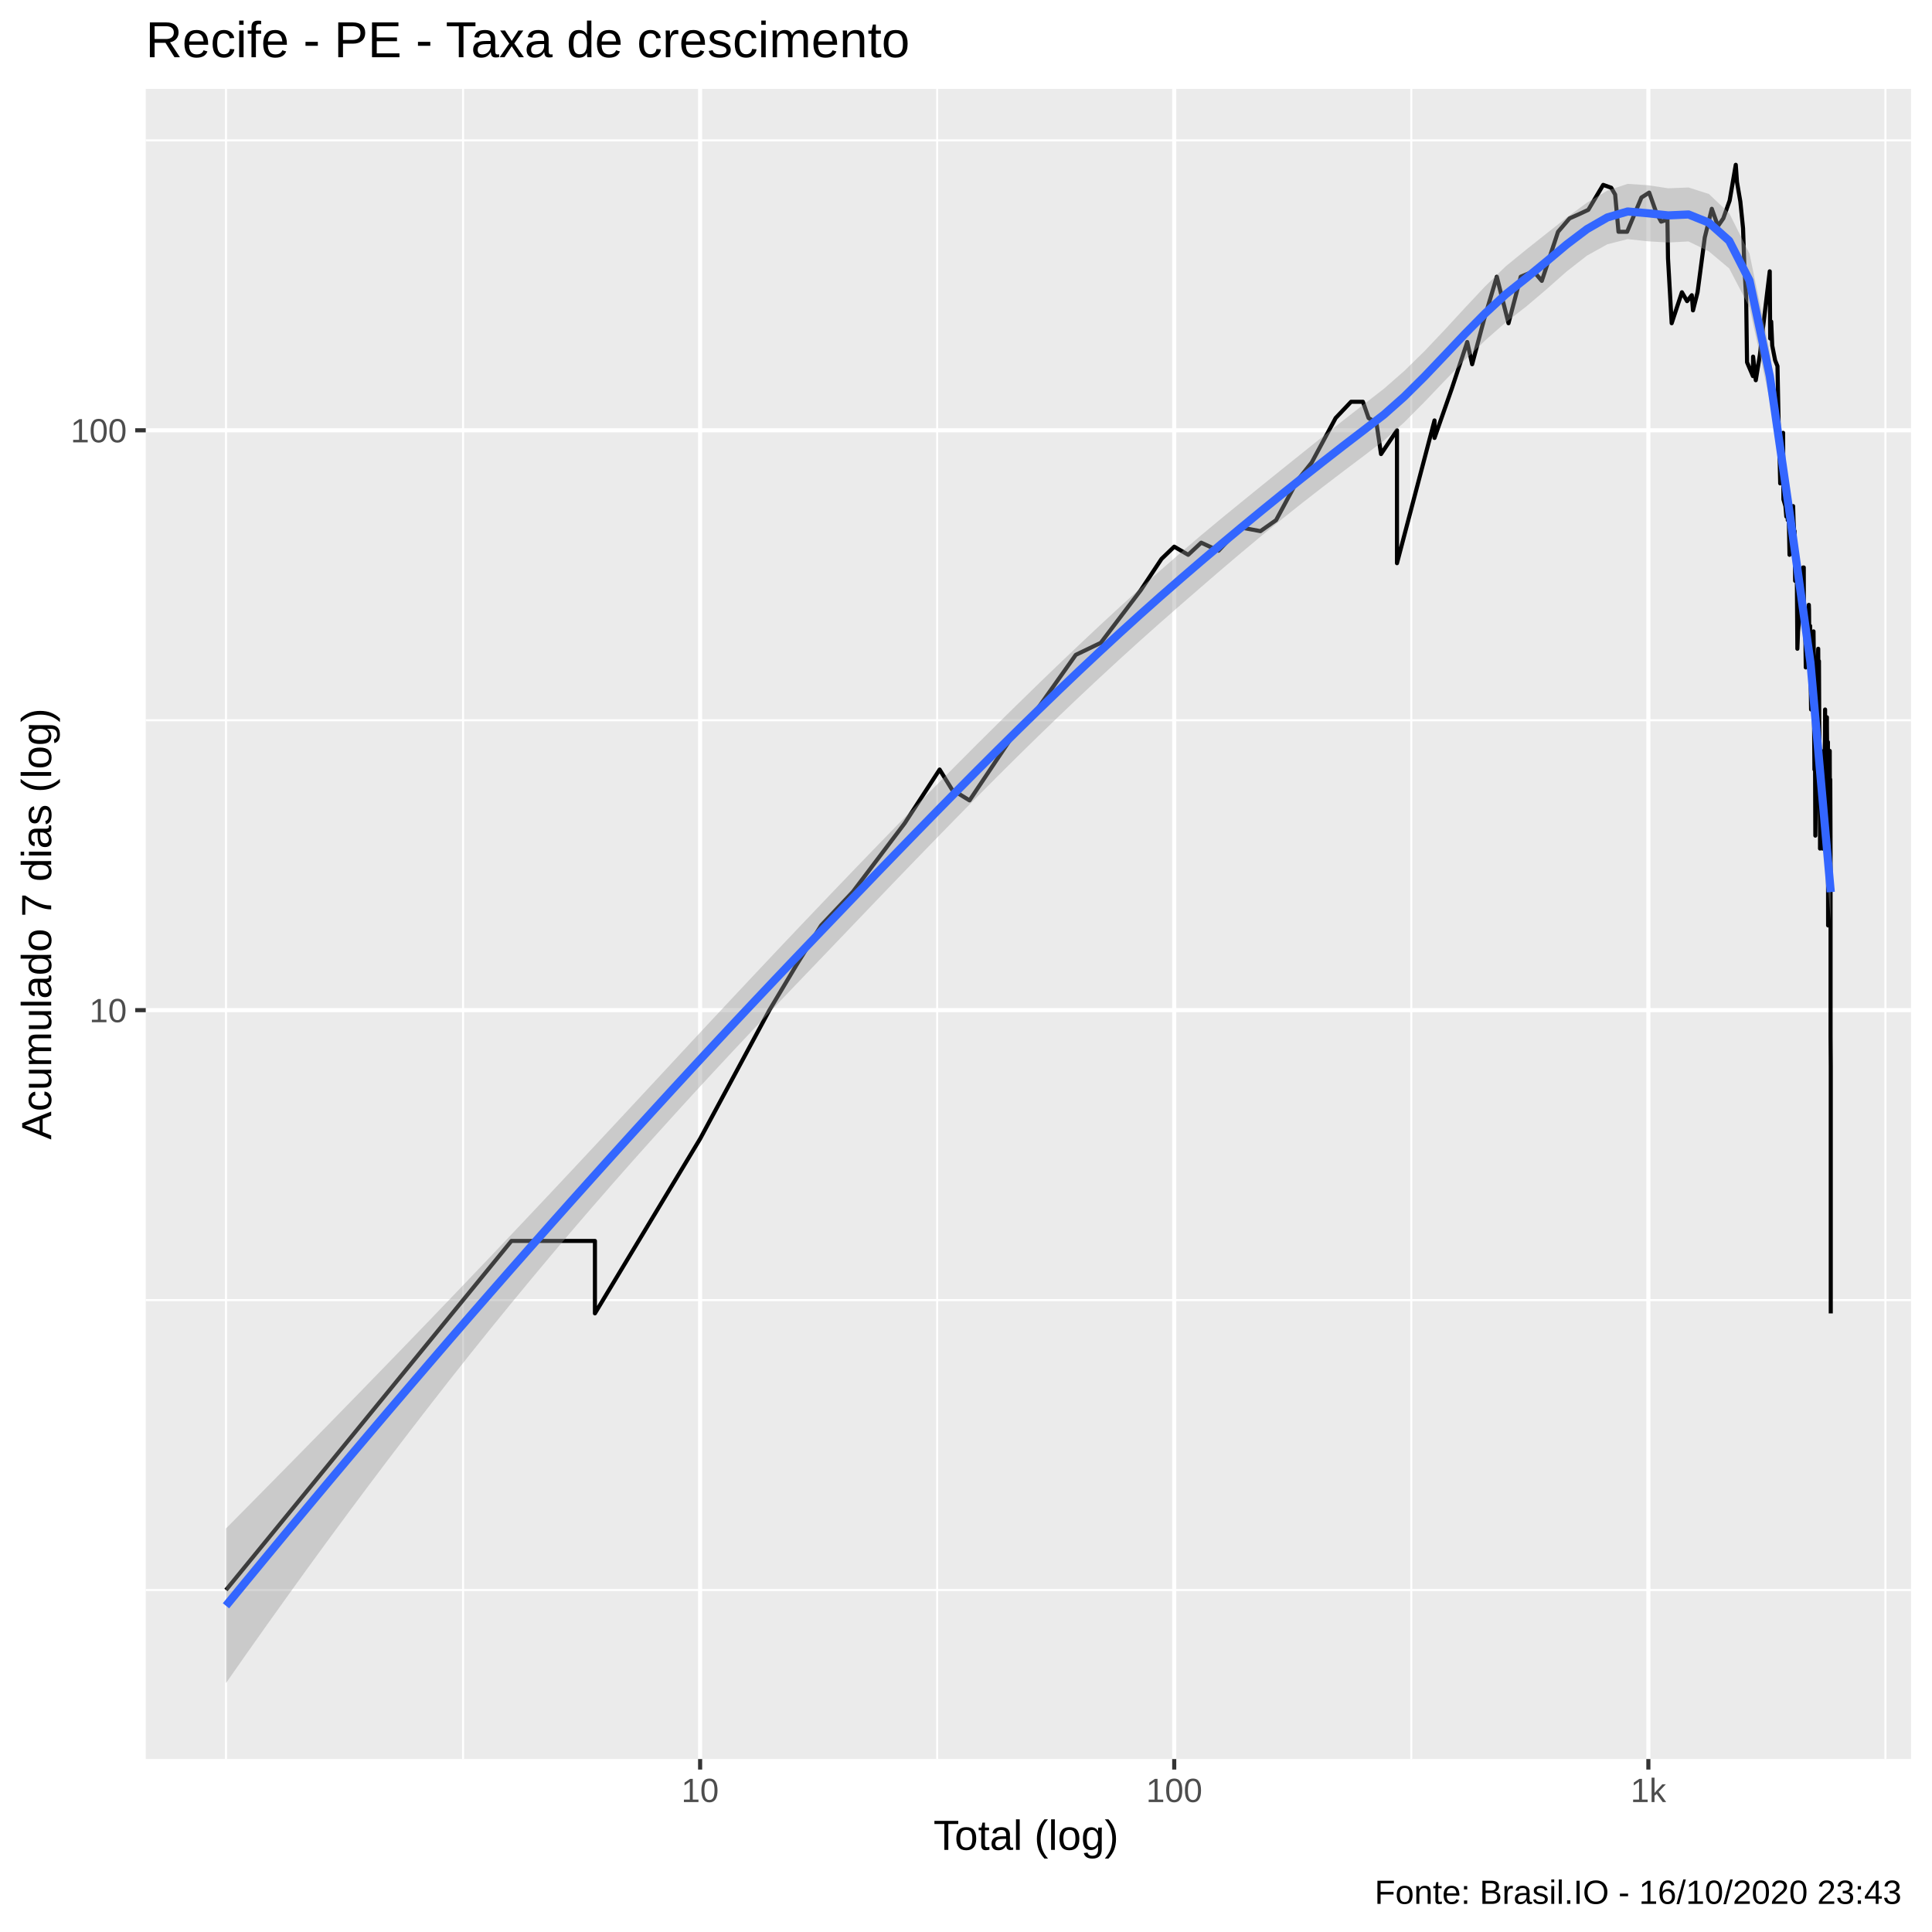
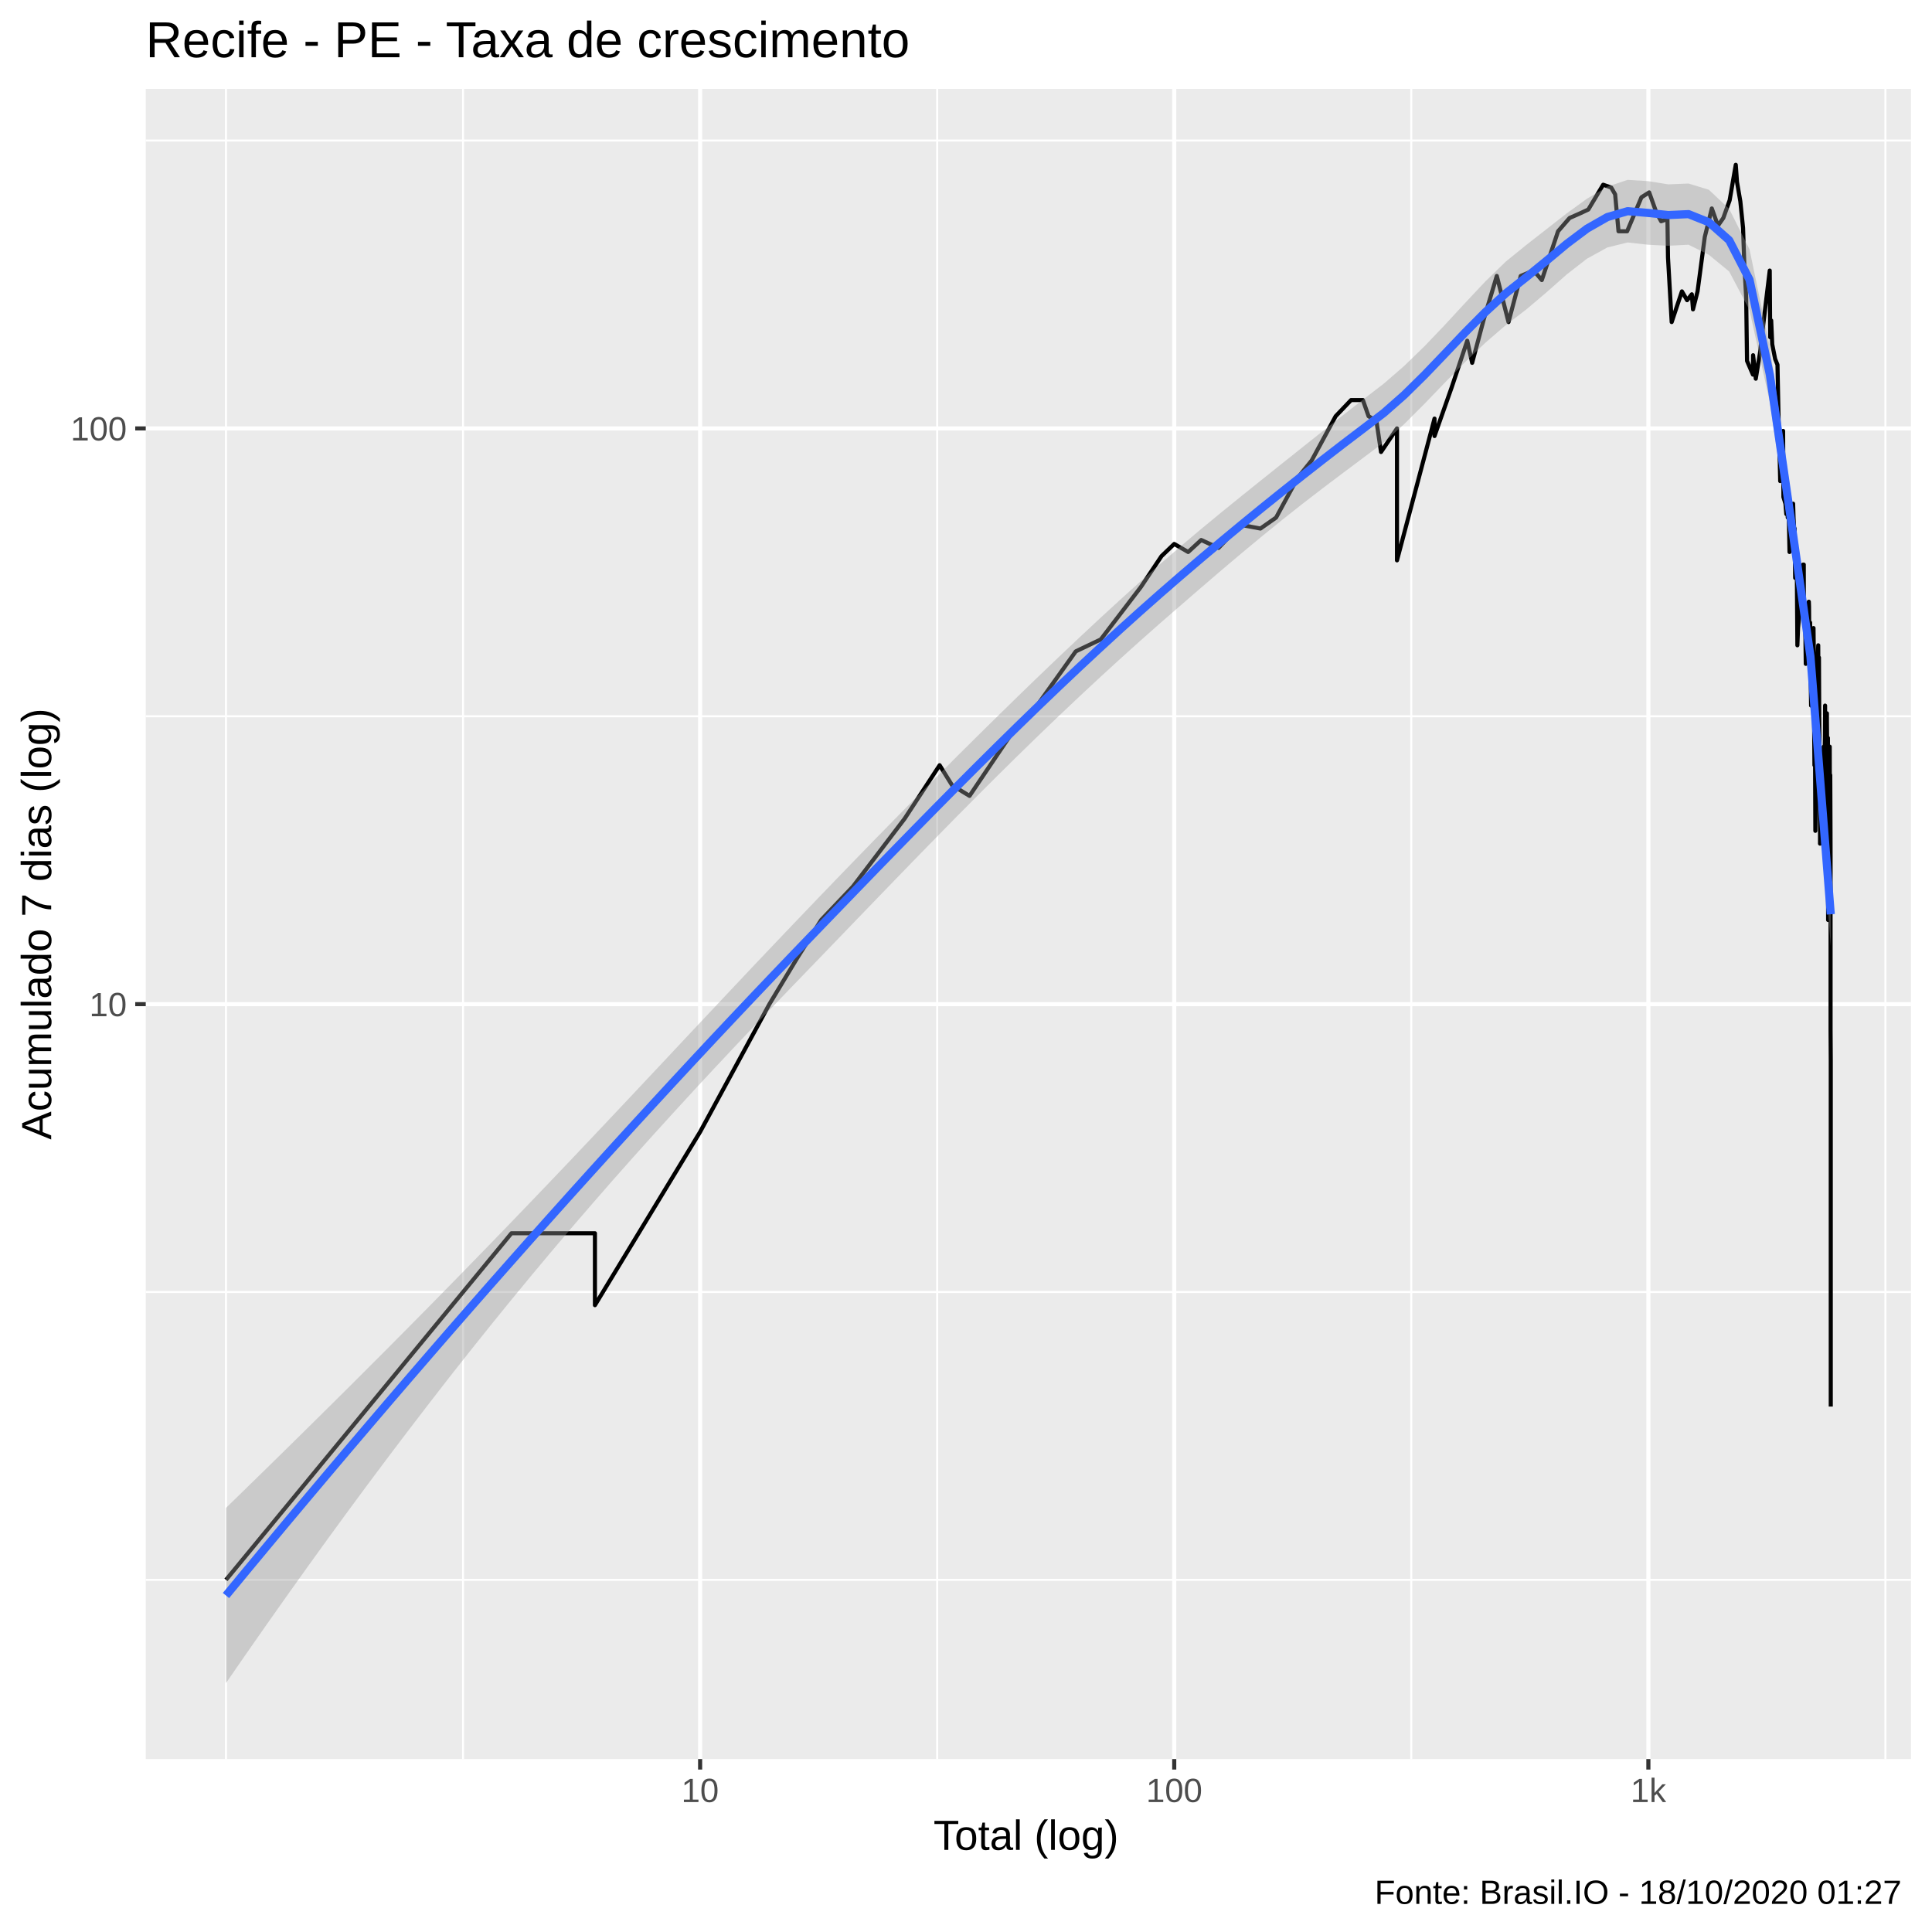
<svg xmlns="http://www.w3.org/2000/svg" viewBox="0 0 504.00 504.00">
  <defs>
    <style type="text/css">
    line, polyline, polygon, path, rect, circle {
      fill: none;
      stroke: #000000;
      stroke-linecap: round;
      stroke-linejoin: round;
      stroke-miterlimit: 10.00;
    }
  </style>
  </defs>
  <rect width="100%" height="100%" style="stroke: none; fill: #FFFFFF;" />
  <rect x="-0" y="0.00" width="504.00" height="504.00" style="stroke-width: 1.07; stroke: #FFFFFF; fill: #FFFFFF;" />
  <defs>
    <clipPath id="cpMzguMDJ8NDk4LjUyfDQ1OC44OHwyMy4xOQ==">
      <rect x="38.02" y="23.19" width="460.50" height="435.69" />
    </clipPath>
  </defs>
  <rect x="38.02" y="23.19" width="460.50" height="435.69" style="stroke-width: 1.07; stroke: none; fill: #EBEBEB;" clip-path="url(#cpMzguMDJ8NDk4LjUyfDQ1OC44OHwyMy4xOQ==)" />
-   <polyline points="38.02,414.79 498.52,414.79 " style="stroke-width: 0.53; stroke: #FFFFFF; stroke-linecap: butt;" clip-path="url(#cpMzguMDJ8NDk4LjUyfDQ1OC44OHwyMy4xOQ==)" />
-   <polyline points="38.02,339.16 498.52,339.16 " style="stroke-width: 0.53; stroke: #FFFFFF; stroke-linecap: butt;" clip-path="url(#cpMzguMDJ8NDk4LjUyfDQ1OC44OHwyMy4xOQ==)" />
-   <polyline points="38.02,187.89 498.52,187.89 " style="stroke-width: 0.53; stroke: #FFFFFF; stroke-linecap: butt;" clip-path="url(#cpMzguMDJ8NDk4LjUyfDQ1OC44OHwyMy4xOQ==)" />
-   <polyline points="38.02,36.62 498.52,36.62 " style="stroke-width: 0.53; stroke: #FFFFFF; stroke-linecap: butt;" clip-path="url(#cpMzguMDJ8NDk4LjUyfDQ1OC44OHwyMy4xOQ==)" />
+   <polyline points="38.02,412.14 498.52,412.14 " style="stroke-width: 0.53; stroke: #FFFFFF; stroke-linecap: butt;" clip-path="url(#cpMzguMDJ8NDk4LjUyfDQ1OC44OHwyMy4xOQ==)" />
+   <polyline points="38.02,337.04 498.52,337.04 " style="stroke-width: 0.53; stroke: #FFFFFF; stroke-linecap: butt;" clip-path="url(#cpMzguMDJ8NDk4LjUyfDQ1OC44OHwyMy4xOQ==)" />
+   <polyline points="38.02,186.85 498.52,186.85 " style="stroke-width: 0.53; stroke: #FFFFFF; stroke-linecap: butt;" clip-path="url(#cpMzguMDJ8NDk4LjUyfDQ1OC44OHwyMy4xOQ==)" />
+   <polyline points="38.02,36.66 498.52,36.66 " style="stroke-width: 0.53; stroke: #FFFFFF; stroke-linecap: butt;" clip-path="url(#cpMzguMDJ8NDk4LjUyfDQ1OC44OHwyMy4xOQ==)" />
  <polyline points="58.95,458.88 58.95,23.19 " style="stroke-width: 0.53; stroke: #FFFFFF; stroke-linecap: butt;" clip-path="url(#cpMzguMDJ8NDk4LjUyfDQ1OC44OHwyMy4xOQ==)" />
  <polyline points="120.80,458.88 120.80,23.19 " style="stroke-width: 0.53; stroke: #FFFFFF; stroke-linecap: butt;" clip-path="url(#cpMzguMDJ8NDk4LjUyfDQ1OC44OHwyMy4xOQ==)" />
  <polyline points="244.48,458.88 244.48,23.19 " style="stroke-width: 0.53; stroke: #FFFFFF; stroke-linecap: butt;" clip-path="url(#cpMzguMDJ8NDk4LjUyfDQ1OC44OHwyMy4xOQ==)" />
  <polyline points="368.16,458.88 368.16,23.19 " style="stroke-width: 0.53; stroke: #FFFFFF; stroke-linecap: butt;" clip-path="url(#cpMzguMDJ8NDk4LjUyfDQ1OC44OHwyMy4xOQ==)" />
  <polyline points="491.85,458.88 491.85,23.19 " style="stroke-width: 0.53; stroke: #FFFFFF; stroke-linecap: butt;" clip-path="url(#cpMzguMDJ8NDk4LjUyfDQ1OC44OHwyMy4xOQ==)" />
-   <polyline points="38.02,263.52 498.52,263.52 " style="stroke-width: 1.07; stroke: #FFFFFF; stroke-linecap: butt;" clip-path="url(#cpMzguMDJ8NDk4LjUyfDQ1OC44OHwyMy4xOQ==)" />
-   <polyline points="38.02,112.25 498.52,112.25 " style="stroke-width: 1.07; stroke: #FFFFFF; stroke-linecap: butt;" clip-path="url(#cpMzguMDJ8NDk4LjUyfDQ1OC44OHwyMy4xOQ==)" />
+   <polyline points="38.02,261.95 498.52,261.95 " style="stroke-width: 1.07; stroke: #FFFFFF; stroke-linecap: butt;" clip-path="url(#cpMzguMDJ8NDk4LjUyfDQ1OC44OHwyMy4xOQ==)" />
+   <polyline points="38.02,111.76 498.52,111.76 " style="stroke-width: 1.07; stroke: #FFFFFF; stroke-linecap: butt;" clip-path="url(#cpMzguMDJ8NDk4LjUyfDQ1OC44OHwyMy4xOQ==)" />
  <polyline points="182.64,458.88 182.64,23.19 " style="stroke-width: 1.07; stroke: #FFFFFF; stroke-linecap: butt;" clip-path="url(#cpMzguMDJ8NDk4LjUyfDQ1OC44OHwyMy4xOQ==)" />
  <polyline points="306.32,458.88 306.32,23.19 " style="stroke-width: 1.07; stroke: #FFFFFF; stroke-linecap: butt;" clip-path="url(#cpMzguMDJ8NDk4LjUyfDQ1OC44OHwyMy4xOQ==)" />
  <polyline points="430.01,458.88 430.01,23.19 " style="stroke-width: 1.07; stroke: #FFFFFF; stroke-linecap: butt;" clip-path="url(#cpMzguMDJ8NDk4LjUyfDQ1OC44OHwyMy4xOQ==)" />
-   <polyline points="58.95,414.79 96.19,369.26 117.97,342.62 133.42,323.72 133.42,323.72 133.42,323.72 133.42,323.72 145.41,323.72 155.20,323.72 155.20,342.62 182.64,297.08 200.71,263.52 207.88,251.55 214.21,241.42 222.49,232.65 235.99,214.78 245.12,200.75 248.37,206.01 252.92,208.80 264.61,191.35 269.09,187.11 280.64,170.83 287.16,167.70 297.59,153.96 303.00,145.81 306.32,142.61 309.96,144.73 313.36,141.57 317.88,143.66 323.62,137.59 328.81,138.56 332.89,135.69 338.49,125.29 342.19,120.65 348.43,109.05 352.45,104.81 355.54,104.81 357.02,109.05 359.07,110.31 360.27,118.45 364.43,112.25 364.43,130.28 364.43,146.92 374.22,109.68 374.22,114.25 378.73,101.38 382.76,89.22 384.04,95.02 387.11,83.46 390.47,72.19 393.52,84.32 396.71,72.19 400.09,70.78 402.21,73.27 406.45,60.46 409.45,56.97 411.99,55.84 414.34,54.74 418.22,48.23 420.32,48.98 421.34,50.76 422.22,60.46 424.47,60.46 428.20,51.53 430.22,50.24 432.11,55.57 433.34,57.82 434.19,57.54 434.98,56.97 435.13,67.38 436.09,84.32 438.76,76.24 440.11,78.56 441.34,77.01 441.65,80.97 442.84,76.24 444.72,61.97 446.56,54.47 448.16,58.98 449.56,56.97 451.21,52.32 452.81,42.99 453.13,47.49 454.00,52.58 454.71,59.57 455.05,69.40 455.52,77.78 455.75,94.51 457.29,98.12 457.33,93.03 458.03,99.19 459.11,92.54 459.85,86.06 461.01,76.24 461.67,70.78 461.79,88.30 462.05,83.89 462.32,90.15 463.08,94.01 463.69,95.52 464.00,110.95 464.26,119.91 464.40,126.10 464.43,118.45 465.16,112.91 465.24,130.28 465.77,132.03 465.99,134.75 466.32,132.03 466.37,135.69 466.54,129.42 466.83,144.73 467.16,135.69 467.77,132.03 467.88,135.69 468.09,139.55 468.17,138.56 468.20,143.66 468.30,151.53 468.72,146.92 468.88,169.24 469.06,164.71 469.32,161.86 469.45,159.12 469.50,157.79 469.73,151.53 470.09,153.96 470.37,148.04 470.55,148.04 470.57,159.12 470.62,163.27 470.70,161.86 470.92,161.86 471.07,174.11 471.40,170.83 471.65,166.19 471.79,159.12 471.87,157.79 471.92,159.12 471.99,167.70 472.21,163.27 472.33,175.82 472.46,185.09 472.70,177.57 472.75,179.37 472.84,175.82 473.09,164.71 473.18,172.45 473.18,181.22 473.23,187.11 473.33,200.75 473.42,195.88 473.49,198.27 473.57,217.99 473.83,198.27 473.99,183.13 474.18,172.45 474.32,169.24 474.35,174.11 474.42,174.11 474.51,172.45 474.58,187.11 474.65,195.88 474.79,217.99 474.79,221.36 474.82,198.27 474.96,208.80 475.03,211.72 475.12,208.80 475.21,206.01 475.30,214.78 475.35,206.01 475.40,200.75 475.40,221.36 475.63,200.75 475.76,195.88 475.86,195.88 475.88,203.33 476.06,193.58 476.08,191.35 476.11,185.09 476.13,211.72 476.20,221.36 476.58,187.11 476.58,189.19 476.70,200.75 476.70,195.88 476.70,198.27 476.79,193.58 476.85,193.58 476.90,241.42 477.08,211.72 477.14,217.99 477.19,211.72 477.32,195.88 477.34,203.33 477.41,203.33 477.46,203.33 477.52,217.99 477.54,224.91 477.54,232.65 477.54,263.52 477.54,270.44 477.59,278.18 477.59,297.08 477.59,342.62 " style="stroke-width: 1.07; stroke-linecap: butt;" clip-path="url(#cpMzguMDJ8NDk4LjUyfDQ1OC44OHwyMy4xOQ==)" />
-   <polygon points="58.95,398.73 64.25,393.38 69.55,388.01 74.85,382.63 80.15,377.24 85.45,371.83 90.75,366.40 96.05,360.96 101.35,355.50 106.65,350.02 111.95,344.53 117.24,339.01 122.54,333.47 127.84,327.91 133.14,322.32 138.44,316.71 143.74,311.09 149.04,305.44 154.34,299.77 159.64,294.09 164.94,288.40 170.24,282.70 175.54,277.00 180.83,271.30 186.13,265.62 191.43,259.95 196.73,254.30 202.03,248.67 207.33,243.07 212.63,237.50 217.93,231.95 223.23,226.43 228.53,220.94 233.83,215.48 239.13,210.06 244.43,204.67 249.72,199.33 255.02,194.02 260.32,188.75 265.62,183.54 270.92,178.37 276.22,173.26 281.52,168.21 286.82,163.23 292.12,158.33 297.42,153.51 302.72,148.79 308.02,144.17 313.31,139.66 318.61,135.25 323.91,130.92 329.21,126.62 334.51,122.35 339.81,118.10 345.11,113.86 350.41,109.66 355.71,105.53 361.01,101.42 366.31,96.78 371.61,91.59 376.90,86.01 382.20,80.26 387.50,74.62 392.80,69.47 398.10,65.15 403.40,60.95 408.70,56.75 414.00,52.87 419.30,49.73 424.60,47.97 429.90,48.32 435.20,49.12 440.49,48.91 445.79,50.60 451.09,55.60 456.39,66.17 461.69,91.72 466.99,128.96 472.29,167.54 477.59,225.36 477.59,240.07 472.29,178.08 466.99,140.65 461.69,104.46 456.39,80.16 451.09,70.02 445.79,65.58 440.49,62.99 435.20,63.26 429.90,62.95 424.60,62.38 419.30,63.73 414.00,66.68 408.70,70.81 403.40,75.50 398.10,80.00 392.80,84.10 387.50,88.74 382.20,93.86 376.90,99.31 371.61,104.85 366.31,110.18 361.01,114.93 355.71,118.97 350.41,122.97 345.11,127.01 339.81,131.13 334.51,135.35 329.21,139.67 323.91,144.10 318.61,148.60 313.31,153.17 308.02,157.77 302.72,162.41 297.42,167.13 292.12,171.94 286.82,176.83 281.52,181.80 276.22,186.85 270.92,191.97 265.62,197.16 260.32,202.43 255.02,207.75 249.72,213.13 244.43,218.55 239.13,224.02 233.83,229.51 228.53,235.03 223.23,240.56 217.93,246.10 212.63,251.64 207.33,257.17 202.03,262.73 196.73,268.32 191.43,273.96 186.13,279.65 180.83,285.39 175.54,291.19 170.24,297.06 164.94,302.99 159.64,309.00 154.34,315.08 149.04,321.25 143.74,327.50 138.44,333.84 133.14,340.27 127.84,346.78 122.54,353.38 117.24,360.07 111.95,366.85 106.65,373.71 101.35,380.65 96.05,387.68 90.75,394.79 85.45,401.97 80.15,409.24 74.85,416.59 69.55,424.01 64.25,431.50 58.95,439.07 " style="stroke-width: 0.00; stroke: none; fill: #999999; fill-opacity: 0.40;" clip-path="url(#cpMzguMDJ8NDk4LjUyfDQ1OC44OHwyMy4xOQ==)" />
-   <polyline points="58.95,398.73 64.25,393.38 69.55,388.01 74.85,382.63 80.15,377.24 85.45,371.83 90.75,366.40 96.05,360.96 101.35,355.50 106.65,350.02 111.95,344.53 117.24,339.01 122.54,333.47 127.84,327.91 133.14,322.32 138.44,316.71 143.74,311.09 149.04,305.44 154.34,299.77 159.64,294.09 164.94,288.40 170.24,282.70 175.54,277.00 180.83,271.30 186.13,265.62 191.43,259.95 196.73,254.30 202.03,248.67 207.33,243.07 212.63,237.50 217.93,231.95 223.23,226.43 228.53,220.94 233.83,215.48 239.13,210.06 244.43,204.67 249.72,199.33 255.02,194.02 260.32,188.75 265.62,183.54 270.92,178.37 276.22,173.26 281.52,168.21 286.82,163.23 292.12,158.33 297.42,153.51 302.72,148.79 308.02,144.17 313.31,139.66 318.61,135.25 323.91,130.92 329.21,126.62 334.51,122.35 339.81,118.10 345.11,113.86 350.41,109.66 355.71,105.53 361.01,101.42 366.31,96.78 371.61,91.59 376.90,86.01 382.20,80.26 387.50,74.62 392.80,69.47 398.10,65.15 403.40,60.95 408.70,56.75 414.00,52.87 419.30,49.73 424.60,47.97 429.90,48.32 435.20,49.12 440.49,48.91 445.79,50.60 451.09,55.60 456.39,66.17 461.69,91.72 466.99,128.96 472.29,167.54 477.59,225.36 " style="stroke-width: 2.13; stroke: none;" clip-path="url(#cpMzguMDJ8NDk4LjUyfDQ1OC44OHwyMy4xOQ==)" />
-   <polyline points="477.59,240.07 472.29,178.08 466.99,140.65 461.69,104.46 456.39,80.16 451.09,70.02 445.79,65.58 440.49,62.99 435.20,63.26 429.90,62.95 424.60,62.38 419.30,63.73 414.00,66.68 408.70,70.81 403.40,75.50 398.10,80.00 392.80,84.10 387.50,88.74 382.20,93.86 376.90,99.31 371.61,104.85 366.31,110.18 361.01,114.93 355.71,118.97 350.41,122.97 345.11,127.01 339.81,131.13 334.51,135.35 329.21,139.67 323.91,144.10 318.61,148.60 313.31,153.17 308.02,157.77 302.72,162.41 297.42,167.13 292.12,171.94 286.82,176.83 281.52,181.80 276.22,186.85 270.92,191.97 265.62,197.16 260.32,202.43 255.02,207.75 249.72,213.13 244.43,218.55 239.13,224.02 233.83,229.51 228.53,235.03 223.23,240.56 217.93,246.10 212.63,251.64 207.33,257.17 202.03,262.73 196.73,268.32 191.43,273.96 186.13,279.65 180.83,285.39 175.54,291.19 170.24,297.06 164.94,302.99 159.64,309.00 154.34,315.08 149.04,321.25 143.74,327.50 138.44,333.84 133.14,340.27 127.84,346.78 122.54,353.38 117.24,360.07 111.95,366.85 106.65,373.71 101.35,380.65 96.05,387.68 90.75,394.79 85.45,401.97 80.15,409.24 74.85,416.59 69.55,424.01 64.25,431.50 58.95,439.07 " style="stroke-width: 2.13; stroke: none;" clip-path="url(#cpMzguMDJ8NDk4LjUyfDQ1OC44OHwyMy4xOQ==)" />
-   <polyline points="58.95,418.90 64.25,412.44 69.55,406.01 74.85,399.61 80.15,393.24 85.45,386.90 90.75,380.59 96.05,374.32 101.35,368.08 106.65,361.87 111.95,355.69 117.24,349.54 122.54,343.42 127.84,337.34 133.14,331.29 138.44,325.28 143.74,319.29 149.04,313.34 154.34,307.43 159.64,301.54 164.94,295.69 170.24,289.88 175.54,284.09 180.83,278.35 186.13,272.63 191.43,266.95 196.73,261.31 202.03,255.70 207.33,250.12 212.63,244.57 217.93,239.03 223.23,233.50 228.53,227.98 233.83,222.50 239.13,217.04 244.43,211.61 249.72,206.23 255.02,200.88 260.32,195.59 265.62,190.35 270.92,185.17 276.22,180.05 281.52,175.00 286.82,170.03 292.12,165.13 297.42,160.32 302.72,155.60 308.02,150.97 313.31,146.42 318.61,141.93 323.91,137.51 329.21,133.15 334.51,128.85 339.81,124.61 345.11,120.44 350.41,116.31 355.71,112.25 361.01,108.18 366.31,103.48 371.61,98.22 376.90,92.66 382.20,87.06 387.50,81.68 392.80,76.78 398.10,72.57 403.40,68.23 408.70,63.78 414.00,59.77 419.30,56.73 424.60,55.17 429.90,55.64 435.20,56.19 440.49,55.95 445.79,58.09 451.09,62.81 456.39,73.17 461.69,98.09 466.99,134.80 472.29,172.81 477.59,232.72 " style="stroke-width: 2.13; stroke: #3366FF; stroke-linecap: butt;" clip-path="url(#cpMzguMDJ8NDk4LjUyfDQ1OC44OHwyMy4xOQ==)" />
+   <polyline points="58.95,412.14 96.19,366.93 117.97,340.48 133.42,321.72 133.42,321.72 133.42,321.72 133.42,321.72 145.41,321.72 155.20,321.72 155.20,340.48 182.64,295.27 200.71,261.95 207.88,250.06 214.21,240.00 222.49,231.29 235.99,213.56 245.12,199.62 248.37,204.85 252.92,207.62 264.61,190.29 269.09,186.08 280.64,169.92 287.16,166.81 297.59,153.17 303.00,145.08 306.32,141.90 309.96,144.00 313.36,140.87 317.88,142.94 323.62,136.91 328.81,137.88 332.89,135.02 338.49,124.70 342.19,120.10 348.43,108.58 352.45,104.37 355.54,104.37 357.02,108.58 359.07,109.83 360.27,117.91 364.43,111.76 364.43,129.66 364.43,146.18 374.22,109.20 374.22,113.75 378.73,100.96 382.76,88.89 384.04,94.65 387.11,83.17 390.47,71.99 393.52,84.02 396.71,71.99 400.09,70.58 402.21,73.06 406.45,60.33 409.45,56.87 411.99,55.75 414.34,54.66 418.22,48.19 420.32,48.93 421.34,50.70 422.22,60.33 424.47,60.33 428.20,51.47 430.22,50.19 432.11,55.48 433.34,57.72 434.19,57.43 434.98,56.87 435.13,67.20 436.09,84.02 438.76,76.01 440.11,78.31 441.34,76.77 441.65,80.70 442.84,76.01 444.72,61.83 446.56,54.38 448.16,58.86 449.56,56.87 451.21,52.25 452.81,42.99 453.13,47.46 454.00,52.52 454.71,59.45 455.05,69.21 455.52,77.53 455.75,94.15 457.29,97.73 457.33,92.67 458.03,98.79 459.11,92.18 459.85,85.75 461.01,76.01 461.67,70.58 461.79,87.97 462.05,83.60 462.32,89.81 463.08,93.65 463.69,95.15 464.00,110.47 464.26,119.36 464.40,125.50 464.43,117.91 465.16,112.41 465.24,129.66 465.77,131.40 465.99,134.10 466.32,131.40 466.37,135.02 466.54,128.81 466.83,144.00 467.16,135.02 467.77,131.40 467.88,135.02 468.09,138.86 468.17,137.88 468.20,142.94 468.30,150.75 468.72,146.18 468.88,168.34 469.06,163.84 469.32,161.01 469.45,158.29 469.50,156.97 469.73,150.75 470.09,153.17 470.37,147.29 470.55,147.29 470.57,158.29 470.62,162.41 470.70,161.01 470.92,161.01 471.07,173.18 471.40,169.92 471.65,165.31 471.79,158.29 471.87,156.97 471.92,158.29 471.99,166.81 472.21,162.41 472.33,174.87 472.46,184.07 472.70,176.61 472.75,178.40 472.84,174.87 473.09,163.84 473.18,171.53 473.18,180.24 473.23,186.08 473.33,199.62 473.42,194.79 473.49,197.16 473.57,216.74 473.83,197.16 473.99,182.13 474.18,171.53 474.32,168.34 474.35,173.18 474.42,173.18 474.51,171.53 474.58,186.08 474.65,194.79 474.79,216.74 474.79,220.08 474.82,197.16 474.96,207.62 475.03,210.52 475.12,207.62 475.21,204.85 475.30,213.56 475.35,204.85 475.40,199.62 475.40,220.08 475.63,199.62 475.76,194.79 475.86,194.79 475.88,202.18 476.06,192.50 476.08,190.29 476.11,184.07 476.13,210.52 476.20,220.08 476.58,186.08 476.58,188.15 476.70,199.62 476.70,194.79 476.70,197.16 476.79,192.50 476.85,192.50 476.90,240.00 477.08,210.52 477.14,216.74 477.19,210.52 477.32,194.79 477.34,202.18 477.41,202.18 477.46,202.18 477.52,216.74 477.54,223.61 477.54,231.29 477.54,261.95 477.54,268.82 477.59,276.50 477.59,295.27 477.59,340.48 477.59,366.93 " style="stroke-width: 1.07; stroke-linecap: butt;" clip-path="url(#cpMzguMDJ8NDk4LjUyfDQ1OC44OHwyMy4xOQ==)" />
+   <polygon points="58.95,393.37 64.25,388.21 69.55,383.03 74.85,377.83 80.15,372.61 85.45,367.37 90.75,362.11 96.05,356.82 101.35,351.51 106.65,346.17 111.95,340.81 117.24,335.42 122.54,330.00 127.84,324.55 133.14,319.07 138.44,313.56 143.74,308.02 149.04,302.46 154.34,296.86 159.64,291.25 164.94,285.62 170.24,279.98 175.54,274.33 180.83,268.69 186.13,263.05 191.43,257.42 196.73,251.80 202.03,246.22 207.33,240.66 212.63,235.12 217.93,229.61 223.23,224.13 228.53,218.68 233.83,213.27 239.13,207.89 244.43,202.55 249.72,197.24 255.02,191.98 260.32,186.76 265.62,181.58 270.92,176.45 276.22,171.38 281.52,166.37 286.82,161.42 292.12,156.55 297.42,151.77 302.72,147.08 308.02,142.49 313.31,138.03 318.61,133.66 323.91,129.36 329.21,125.11 334.51,120.87 339.81,116.65 345.11,112.44 350.41,108.26 355.71,104.14 361.01,100.06 366.31,95.46 371.61,90.32 376.90,84.78 382.20,79.04 387.50,73.40 392.80,68.25 398.10,63.95 403.40,59.81 408.70,55.67 414.00,51.83 419.30,48.70 424.60,46.92 429.90,47.25 435.20,48.09 440.49,47.88 445.79,49.50 451.09,54.50 456.39,65.03 461.69,90.47 466.99,127.48 472.29,165.21 477.59,230.26 477.59,246.76 472.29,177.31 466.99,140.67 461.69,104.90 456.39,80.87 451.09,70.83 445.79,66.47 440.49,63.84 435.20,64.11 429.90,63.84 424.60,63.25 419.30,64.56 414.00,67.48 408.70,71.60 403.40,76.29 398.10,80.78 392.80,84.83 387.50,89.40 382.20,94.45 376.90,99.84 371.61,105.34 366.31,110.64 361.01,115.37 355.71,119.37 350.41,123.33 345.11,127.33 339.81,131.41 334.51,135.60 329.21,139.90 323.91,144.30 318.61,148.78 313.31,153.33 308.02,157.91 302.72,162.51 297.42,167.20 292.12,171.97 286.82,176.82 281.52,181.76 276.22,186.77 270.92,191.86 265.62,197.02 260.32,202.25 255.02,207.54 249.72,212.88 244.43,218.27 239.13,223.70 233.83,229.16 228.53,234.65 223.23,240.14 217.93,245.64 212.63,251.14 207.33,256.63 202.03,262.14 196.73,267.70 191.43,273.29 186.13,278.94 180.83,284.65 175.54,290.42 170.24,296.25 164.94,302.16 159.64,308.14 154.34,314.22 149.04,320.37 143.74,326.62 138.44,332.96 133.14,339.40 127.84,345.93 122.54,352.56 117.24,359.28 111.95,366.10 106.65,373.01 101.35,380.00 96.05,387.09 90.75,394.26 85.45,401.52 80.15,408.87 74.85,416.30 69.55,423.81 64.25,431.40 58.95,439.07 " style="stroke-width: 0.00; stroke: none; fill: #999999; fill-opacity: 0.40;" clip-path="url(#cpMzguMDJ8NDk4LjUyfDQ1OC44OHwyMy4xOQ==)" />
+   <polyline points="58.95,393.37 64.25,388.21 69.55,383.03 74.85,377.83 80.15,372.61 85.45,367.37 90.75,362.11 96.05,356.82 101.35,351.51 106.65,346.17 111.95,340.81 117.24,335.42 122.54,330.00 127.84,324.55 133.14,319.07 138.44,313.56 143.74,308.02 149.04,302.46 154.34,296.86 159.64,291.25 164.94,285.62 170.24,279.98 175.54,274.33 180.83,268.69 186.13,263.05 191.43,257.42 196.73,251.80 202.03,246.22 207.33,240.66 212.63,235.12 217.93,229.61 223.23,224.13 228.53,218.68 233.83,213.27 239.13,207.89 244.43,202.55 249.72,197.24 255.02,191.98 260.32,186.76 265.62,181.58 270.92,176.45 276.22,171.38 281.52,166.37 286.82,161.42 292.12,156.55 297.42,151.77 302.72,147.08 308.02,142.49 313.31,138.03 318.61,133.66 323.91,129.36 329.21,125.11 334.51,120.87 339.81,116.65 345.11,112.44 350.41,108.26 355.71,104.14 361.01,100.06 366.31,95.46 371.61,90.32 376.90,84.78 382.20,79.04 387.50,73.40 392.80,68.25 398.10,63.95 403.40,59.81 408.70,55.67 414.00,51.83 419.30,48.70 424.60,46.92 429.90,47.25 435.20,48.09 440.49,47.88 445.79,49.50 451.09,54.50 456.39,65.03 461.69,90.47 466.99,127.48 472.29,165.21 477.59,230.26 " style="stroke-width: 2.13; stroke: none;" clip-path="url(#cpMzguMDJ8NDk4LjUyfDQ1OC44OHwyMy4xOQ==)" />
+   <polyline points="477.59,246.76 472.29,177.31 466.99,140.67 461.69,104.90 456.39,80.87 451.09,70.83 445.79,66.47 440.49,63.84 435.20,64.11 429.90,63.84 424.60,63.25 419.30,64.56 414.00,67.48 408.70,71.60 403.40,76.29 398.10,80.78 392.80,84.83 387.50,89.40 382.20,94.45 376.90,99.84 371.61,105.34 366.31,110.64 361.01,115.37 355.71,119.37 350.41,123.33 345.11,127.33 339.81,131.41 334.51,135.60 329.21,139.90 323.91,144.30 318.61,148.78 313.31,153.33 308.02,157.91 302.72,162.51 297.42,167.20 292.12,171.97 286.82,176.82 281.52,181.76 276.22,186.77 270.92,191.86 265.62,197.02 260.32,202.25 255.02,207.54 249.72,212.88 244.43,218.27 239.13,223.70 233.83,229.16 228.53,234.65 223.23,240.14 217.93,245.64 212.63,251.14 207.33,256.63 202.03,262.14 196.73,267.70 191.43,273.29 186.13,278.94 180.83,284.65 175.54,290.42 170.24,296.25 164.94,302.16 159.64,308.14 154.34,314.22 149.04,320.37 143.74,326.62 138.44,332.96 133.14,339.40 127.84,345.93 122.54,352.56 117.24,359.28 111.95,366.10 106.65,373.01 101.35,380.00 96.05,387.09 90.75,394.26 85.45,401.52 80.15,408.87 74.85,416.30 69.55,423.81 64.25,431.40 58.95,439.07 " style="stroke-width: 2.13; stroke: none;" clip-path="url(#cpMzguMDJ8NDk4LjUyfDQ1OC44OHwyMy4xOQ==)" />
+   <polyline points="58.95,416.22 64.25,409.80 69.55,403.42 74.85,397.06 80.15,390.74 85.45,384.45 90.75,378.19 96.05,371.96 101.35,365.76 106.65,359.59 111.95,353.45 117.24,347.35 122.54,341.28 127.84,335.24 133.14,329.24 138.44,323.26 143.74,317.32 149.04,311.41 154.34,305.54 159.64,299.70 164.94,293.89 170.24,288.12 175.54,282.37 180.83,276.67 186.13,270.99 191.43,265.36 196.73,259.75 202.03,254.18 207.33,248.64 212.63,243.13 217.93,237.63 223.23,232.14 228.53,226.66 233.83,221.22 239.13,215.80 244.43,210.41 249.72,205.06 255.02,199.76 260.32,194.50 265.62,189.30 270.92,184.15 276.22,179.07 281.52,174.06 286.82,169.12 292.12,164.26 297.42,159.49 302.72,154.80 308.02,150.20 313.31,145.68 318.61,141.22 323.91,136.83 329.21,132.50 334.51,128.24 339.81,124.03 345.11,119.88 350.41,115.79 355.71,111.76 361.01,107.71 366.31,103.05 371.61,97.83 376.90,92.31 382.20,86.74 387.50,81.40 392.80,76.54 398.10,72.36 403.40,68.05 408.70,63.63 414.00,59.65 419.30,56.63 424.60,55.09 429.90,55.55 435.20,56.10 440.49,55.86 445.79,57.98 451.09,62.67 456.39,72.95 461.69,97.69 466.99,134.08 472.29,171.26 477.59,238.51 " style="stroke-width: 2.13; stroke: #3366FF; stroke-linecap: butt;" clip-path="url(#cpMzguMDJ8NDk4LjUyfDQ1OC44OHwyMy4xOQ==)" />
  <defs>
    <clipPath id="cpMC4wMHw1MDQuMDB8NTA0LjAwfDAuMDA=">
      <rect x="0.00" y="0.00" width="504.00" height="504.00" />
    </clipPath>
  </defs>
  <g clip-path="url(#cpMC4wMHw1MDQuMDB8NTA0LjAwfDAuMDA=)">
-     <text x="23.30" y="266.67" style="font-size: 8.80px; fill: #4D4D4D; font-family: Arial;" textLength="9.79px" lengthAdjust="spacingAndGlyphs">10</text>
+     <text x="23.30" y="265.10" style="font-size: 8.80px; fill: #4D4D4D; font-family: Arial;" textLength="9.79px" lengthAdjust="spacingAndGlyphs">10</text>
  </g>
  <g clip-path="url(#cpMC4wMHw1MDQuMDB8NTA0LjAwfDAuMDA=)">
-     <text x="18.41" y="115.40" style="font-size: 8.80px; fill: #4D4D4D; font-family: Arial;" textLength="14.68px" lengthAdjust="spacingAndGlyphs">100</text>
+     <text x="18.41" y="114.91" style="font-size: 8.80px; fill: #4D4D4D; font-family: Arial;" textLength="14.68px" lengthAdjust="spacingAndGlyphs">100</text>
  </g>
-   <polyline points="35.28,263.52 38.02,263.52 " style="stroke-width: 1.07; stroke: #333333; stroke-linecap: butt;" clip-path="url(#cpMC4wMHw1MDQuMDB8NTA0LjAwfDAuMDA=)" />
-   <polyline points="35.28,112.25 38.02,112.25 " style="stroke-width: 1.07; stroke: #333333; stroke-linecap: butt;" clip-path="url(#cpMC4wMHw1MDQuMDB8NTA0LjAwfDAuMDA=)" />
+   <polyline points="35.28,261.95 38.02,261.95 " style="stroke-width: 1.07; stroke: #333333; stroke-linecap: butt;" clip-path="url(#cpMC4wMHw1MDQuMDB8NTA0LjAwfDAuMDA=)" />
+   <polyline points="35.28,111.76 38.02,111.76 " style="stroke-width: 1.07; stroke: #333333; stroke-linecap: butt;" clip-path="url(#cpMC4wMHw1MDQuMDB8NTA0LjAwfDAuMDA=)" />
  <polyline points="182.64,461.62 182.64,458.88 " style="stroke-width: 1.07; stroke: #333333; stroke-linecap: butt;" clip-path="url(#cpMC4wMHw1MDQuMDB8NTA0LjAwfDAuMDA=)" />
  <polyline points="306.32,461.62 306.32,458.88 " style="stroke-width: 1.07; stroke: #333333; stroke-linecap: butt;" clip-path="url(#cpMC4wMHw1MDQuMDB8NTA0LjAwfDAuMDA=)" />
  <polyline points="430.01,461.62 430.01,458.88 " style="stroke-width: 1.07; stroke: #333333; stroke-linecap: butt;" clip-path="url(#cpMC4wMHw1MDQuMDB8NTA0LjAwfDAuMDA=)" />
  <g clip-path="url(#cpMC4wMHw1MDQuMDB8NTA0LjAwfDAuMDA=)">
    <text x="177.74" y="470.11" style="font-size: 8.80px; fill: #4D4D4D; font-family: Arial;" textLength="9.79px" lengthAdjust="spacingAndGlyphs">10</text>
  </g>
  <g clip-path="url(#cpMC4wMHw1MDQuMDB8NTA0LjAwfDAuMDA=)">
    <text x="298.98" y="470.11" style="font-size: 8.80px; fill: #4D4D4D; font-family: Arial;" textLength="14.68px" lengthAdjust="spacingAndGlyphs">100</text>
  </g>
  <g clip-path="url(#cpMC4wMHw1MDQuMDB8NTA0LjAwfDAuMDA=)">
    <text x="425.36" y="470.11" style="font-size: 8.80px; fill: #4D4D4D; font-family: Arial;" textLength="9.29px" lengthAdjust="spacingAndGlyphs">1k</text>
  </g>
  <g clip-path="url(#cpMC4wMHw1MDQuMDB8NTA0LjAwfDAuMDA=)">
    <text x="243.51" y="482.57" style="font-size: 11.00px; font-family: Arial;" textLength="49.52px" lengthAdjust="spacingAndGlyphs">Total (log)</text>
  </g>
  <g clip-path="url(#cpMC4wMHw1MDQuMDB8NTA0LjAwfDAuMDA=)">
    <text transform="translate(13.35,297.28) rotate(-90)" style="font-size: 11.00px; font-family: Arial;" textLength="112.50px" lengthAdjust="spacingAndGlyphs">Acumulado 7 dias (log)</text>
  </g>
  <g clip-path="url(#cpMC4wMHw1MDQuMDB8NTA0LjAwfDAuMDA=)">
    <text x="38.02" y="14.93" style="font-size: 13.20px; font-family: Arial;" textLength="201.00px" lengthAdjust="spacingAndGlyphs">Recife - PE - Taxa de crescimento</text>
  </g>
  <g clip-path="url(#cpMC4wMHw1MDQuMDB8NTA0LjAwfDAuMDA=)">
-     <text x="358.61" y="496.67" style="font-size: 8.80px; font-family: Arial;" textLength="139.91px" lengthAdjust="spacingAndGlyphs">Fonte: Brasil.IO -  16/10/2020 23:43</text>
+     <text x="358.61" y="496.67" style="font-size: 8.80px; font-family: Arial;" textLength="139.91px" lengthAdjust="spacingAndGlyphs">Fonte: Brasil.IO -  18/10/2020 01:27</text>
  </g>
</svg>
